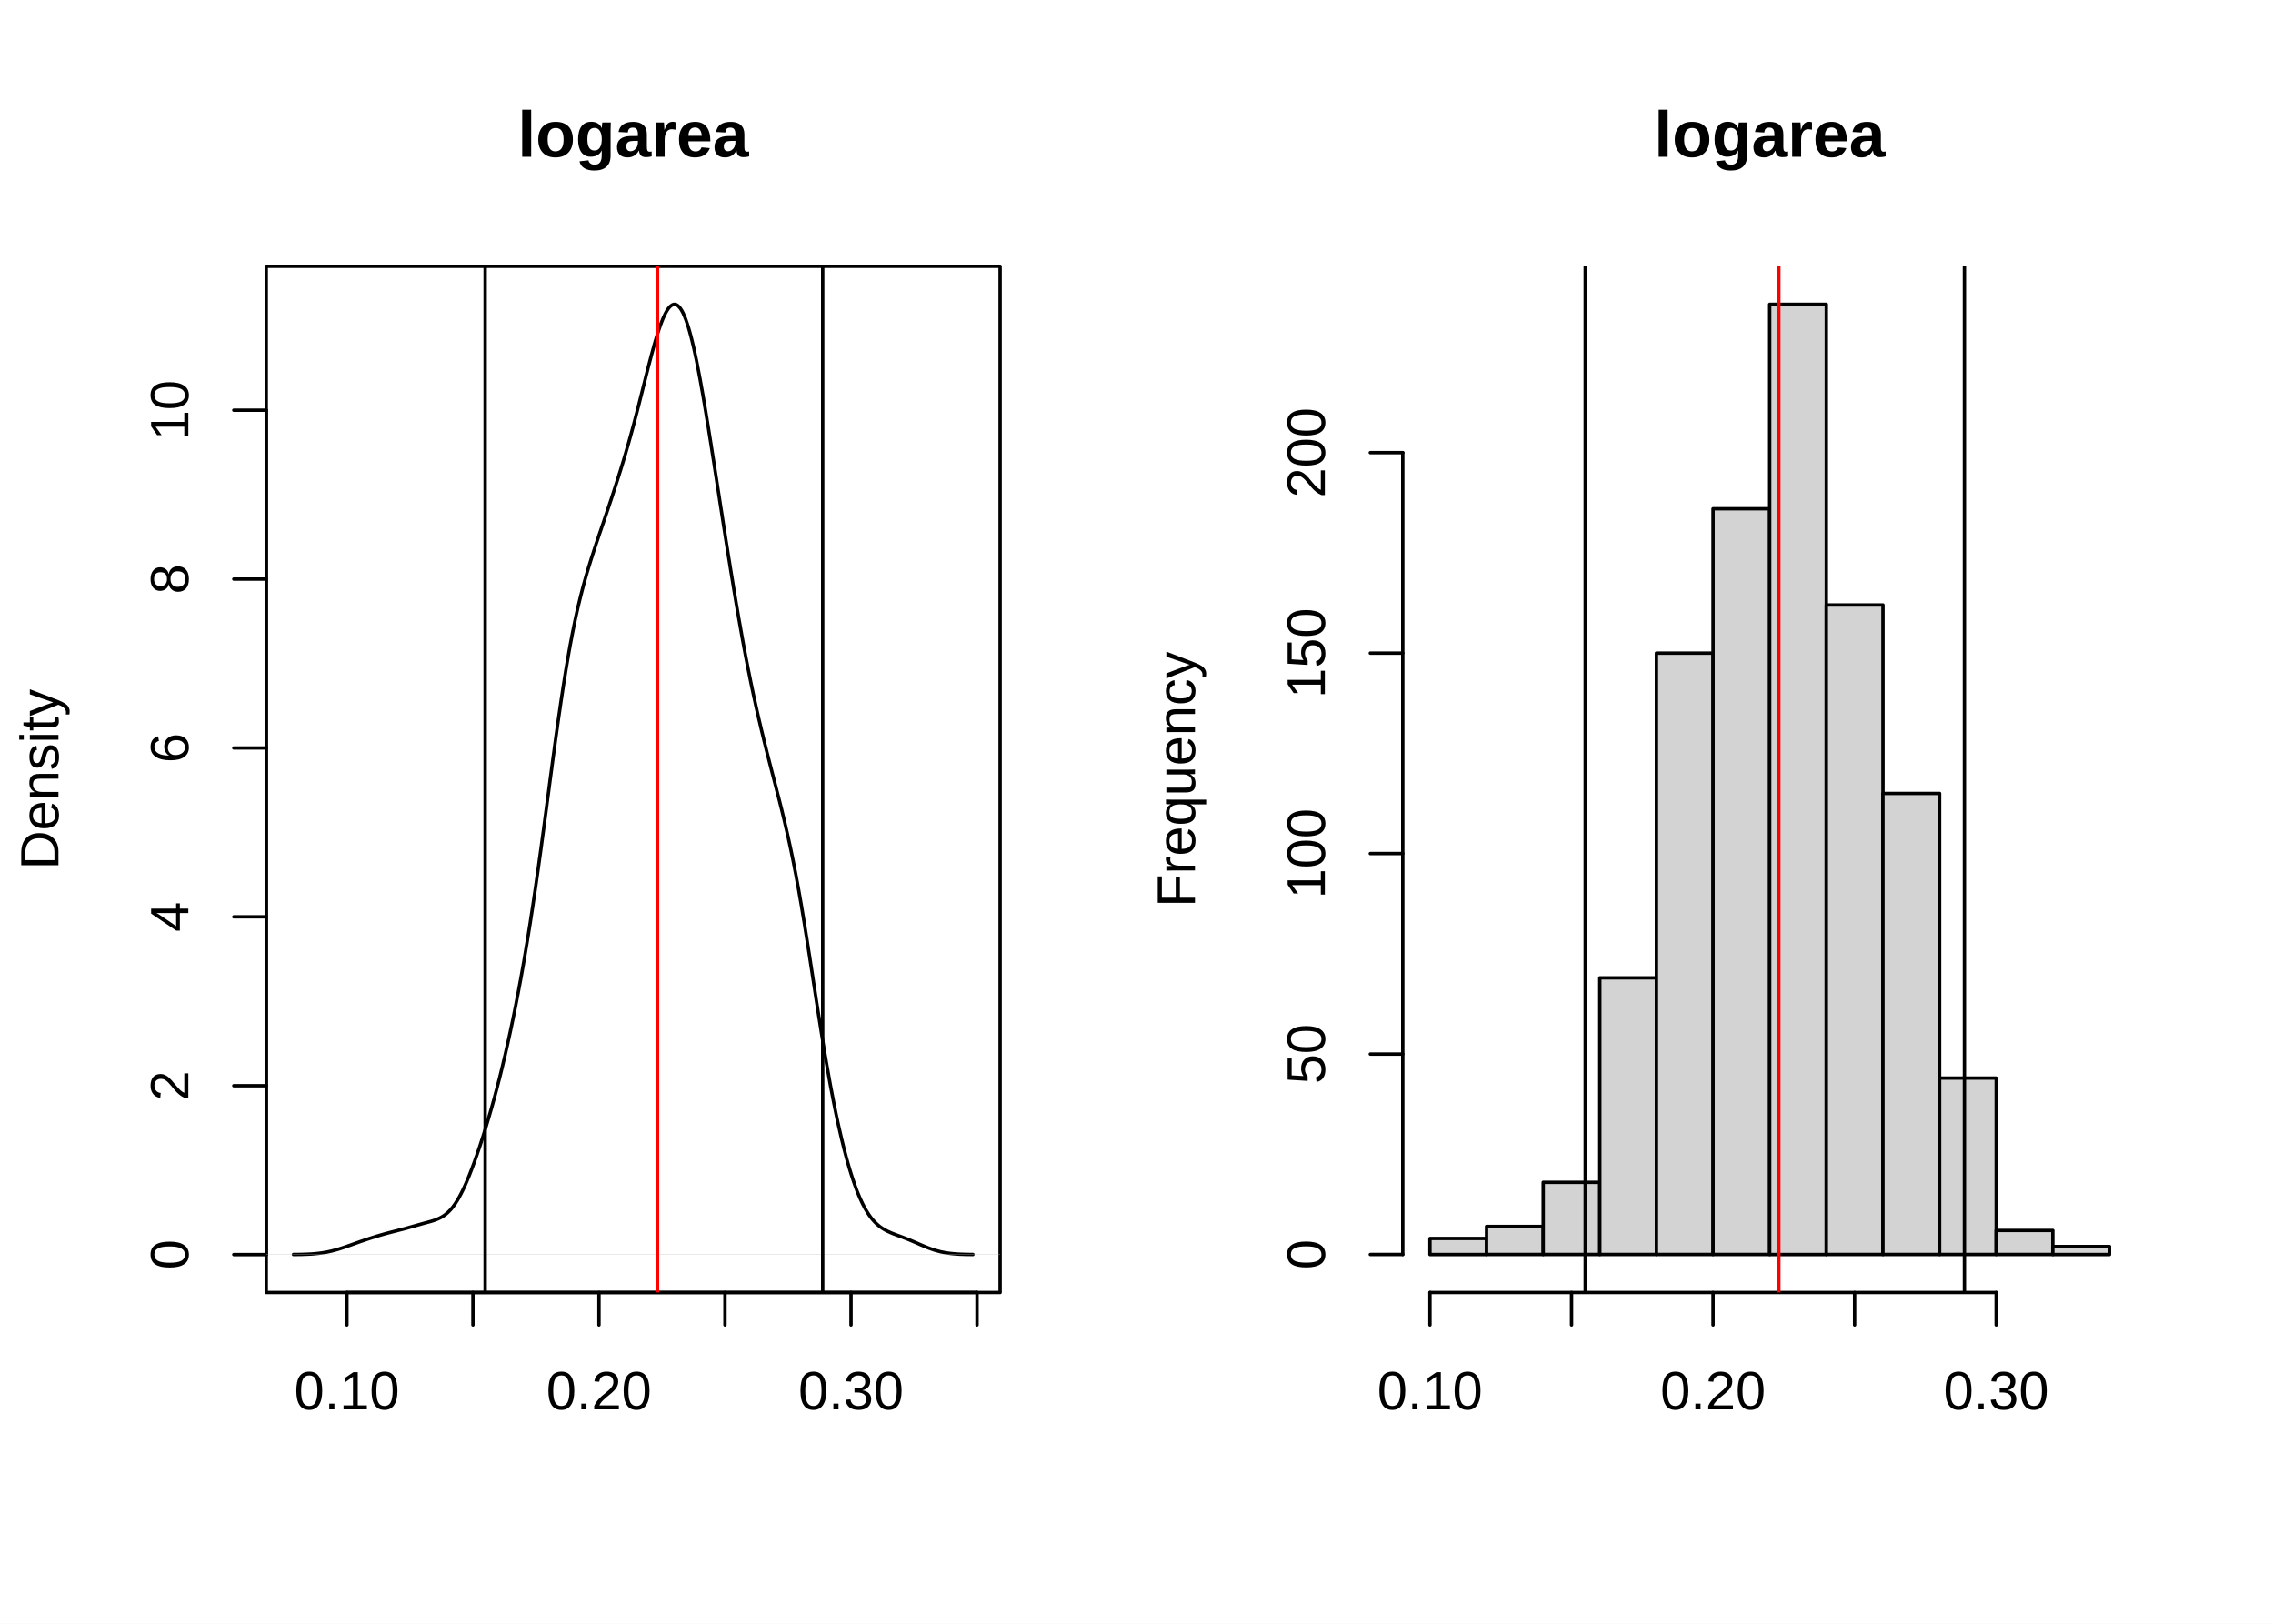
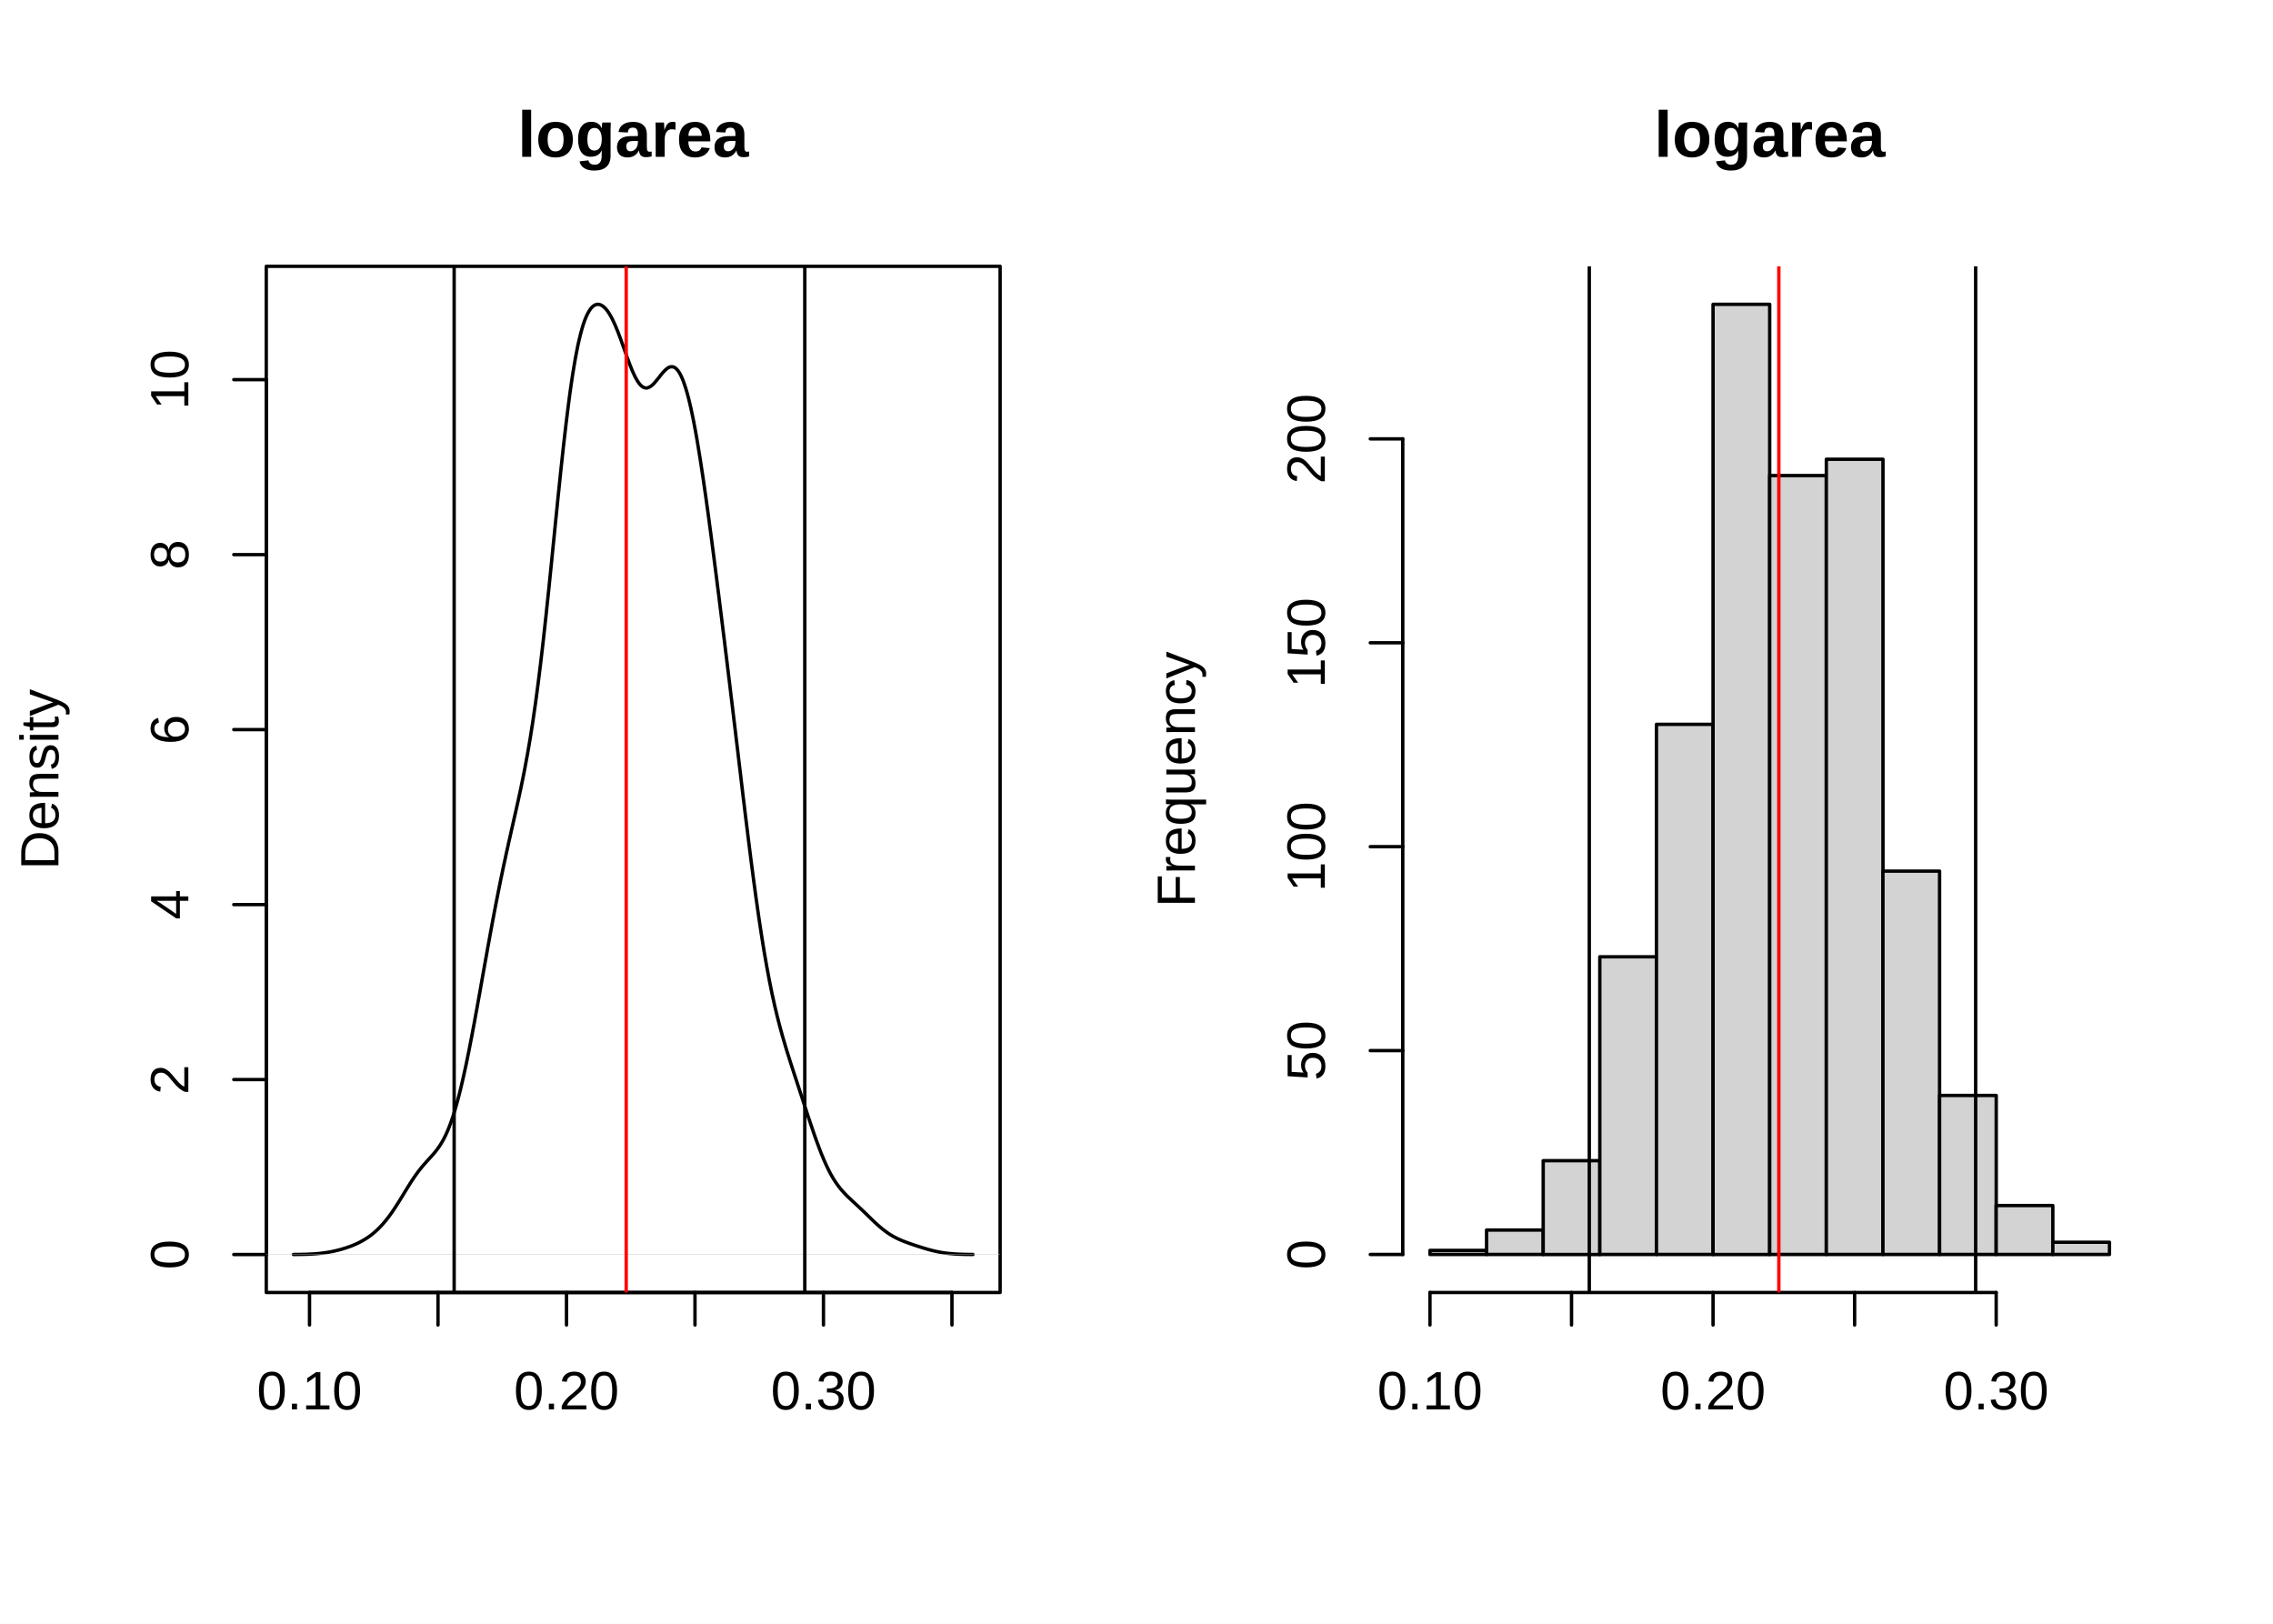
<svg xmlns="http://www.w3.org/2000/svg" class="svglite" width="504.00pt" height="360.00pt" viewBox="0 0 504.00 360.00">
  <defs>
    <style type="text/css">
    .svglite line, .svglite polyline, .svglite polygon, .svglite path, .svglite rect, .svglite circle {
      fill: none;
      stroke: #000000;
      stroke-linecap: round;
      stroke-linejoin: round;
      stroke-miterlimit: 10.00;
    }
  </style>
  </defs>
  <rect width="100%" height="100%" style="stroke: none; fill: #FFFFFF;" />
  <defs>
    <clipPath id="cpMC4wMHw1MDQuMDB8MC4wMHwzNjAuMDA=">
      <rect x="0.00" y="0.00" width="504.00" height="360.00" />
    </clipPath>
  </defs>
  <g clip-path="url(#cpMC4wMHw1MDQuMDB8MC4wMHwzNjAuMDA=)">
</g>
  <defs>
    <clipPath id="cpNTkuMDR8MjIxLjc2fDU5LjA0fDI4Ni41Ng==">
      <rect x="59.04" y="59.04" width="162.72" height="227.52" />
    </clipPath>
  </defs>
  <g clip-path="url(#cpNTkuMDR8MjIxLjc2fDU5LjA0fDI4Ni41Ng==)">
-     <polyline points="65.07,278.13 65.36,278.13 65.66,278.13 65.95,278.12 66.25,278.12 66.54,278.11 66.84,278.11 67.13,278.10 67.43,278.09 67.72,278.08 68.02,278.07 68.31,278.06 68.60,278.04 68.90,278.03 69.19,278.01 69.49,277.99 69.78,277.96 70.08,277.93 70.37,277.90 70.67,277.87 70.96,277.83 71.26,277.79 71.55,277.75 71.85,277.70 72.14,277.65 72.44,277.60 72.73,277.54 73.03,277.47 73.32,277.41 73.62,277.34 73.91,277.26 74.21,277.18 74.50,277.10 74.80,277.02 75.09,276.93 75.39,276.84 75.68,276.74 75.98,276.65 76.27,276.55 76.57,276.45 76.86,276.35 77.16,276.24 77.45,276.14 77.75,276.04 78.04,275.93 78.33,275.83 78.63,275.72 78.92,275.62 79.22,275.51 79.51,275.41 79.81,275.30 80.10,275.20 80.40,275.10 80.69,275.00 80.99,274.90 81.28,274.80 81.58,274.70 81.87,274.60 82.17,274.51 82.46,274.41 82.76,274.32 83.05,274.23 83.35,274.13 83.64,274.04 83.94,273.96 84.23,273.87 84.53,273.78 84.82,273.70 85.12,273.61 85.41,273.53 85.71,273.45 86.00,273.37 86.30,273.29 86.59,273.22 86.89,273.14 87.18,273.07 87.48,272.99 87.77,272.92 88.06,272.84 88.36,272.76 88.65,272.69 88.95,272.61 89.24,272.54 89.54,272.46 89.83,272.38 90.13,272.30 90.42,272.22 90.72,272.13 91.01,272.05 91.31,271.97 91.60,271.88 91.90,271.80 92.19,271.72 92.49,271.63 92.78,271.55 93.08,271.47 93.37,271.38 93.67,271.30 93.96,271.22 94.26,271.14 94.55,271.06 94.85,270.98 95.14,270.90 95.44,270.82 95.73,270.73 96.03,270.64 96.32,270.54 96.62,270.43 96.91,270.32 97.20,270.19 97.50,270.05 97.79,269.90 98.09,269.73 98.38,269.54 98.68,269.33 98.97,269.10 99.27,268.84 99.56,268.56 99.86,268.25 100.15,267.91 100.45,267.54 100.74,267.13 101.04,266.70 101.33,266.24 101.63,265.75 101.92,265.22 102.22,264.66 102.51,264.08 102.81,263.47 103.10,262.83 103.40,262.15 103.69,261.46 103.99,260.74 104.28,260.00 104.58,259.23 104.87,258.45 105.17,257.64 105.46,256.82 105.76,255.97 106.05,255.12 106.35,254.24 106.64,253.35 106.93,252.44 107.23,251.51 107.52,250.57 107.82,249.62 108.11,248.64 108.41,247.64 108.70,246.63 109.00,245.60 109.29,244.55 109.59,243.48 109.88,242.38 110.18,241.27 110.47,240.13 110.77,238.97 111.06,237.79 111.36,236.58 111.65,235.34 111.95,234.09 112.24,232.81 112.54,231.50 112.83,230.17 113.13,228.80 113.42,227.42 113.72,226.00 114.01,224.56 114.31,223.09 114.60,221.58 114.90,220.05 115.19,218.48 115.49,216.88 115.78,215.25 116.08,213.57 116.37,211.86 116.66,210.12 116.96,208.34 117.25,206.52 117.55,204.66 117.84,202.75 118.14,200.82 118.43,198.84 118.73,196.83 119.02,194.78 119.32,192.69 119.61,190.58 119.91,188.44 120.20,186.27 120.50,184.08 120.79,181.88 121.09,179.66 121.38,177.43 121.68,175.20 121.97,172.97 122.27,170.75 122.56,168.55 122.86,166.36 123.15,164.19 123.45,162.06 123.74,159.96 124.04,157.90 124.33,155.88 124.63,153.90 124.92,151.98 125.22,150.11 125.51,148.30 125.81,146.54 126.10,144.84 126.39,143.20 126.69,141.62 126.98,140.11 127.28,138.65 127.57,137.24 127.87,135.88 128.16,134.59 128.46,133.34 128.75,132.15 129.05,130.99 129.34,129.87 129.64,128.79 129.93,127.76 130.23,126.74 130.52,125.76 130.82,124.80 131.11,123.86 131.41,122.94 131.70,122.03 132.00,121.13 132.29,120.25 132.59,119.37 132.88,118.49 133.18,117.62 133.47,116.76 133.77,115.89 134.06,115.02 134.36,114.15 134.65,113.28 134.95,112.40 135.24,111.52 135.54,110.63 135.83,109.74 136.12,108.84 136.42,107.93 136.71,107.02 137.01,106.09 137.30,105.16 137.60,104.21 137.89,103.25 138.19,102.28 138.48,101.29 138.78,100.29 139.07,99.28 139.37,98.24 139.66,97.19 139.96,96.12 140.25,95.04 140.55,93.94 140.84,92.82 141.14,91.69 141.43,90.54 141.73,89.39 142.02,88.22 142.32,87.05 142.61,85.87 142.91,84.70 143.20,83.53 143.50,82.36 143.79,81.20 144.09,80.07 144.38,78.95 144.68,77.85 144.97,76.79 145.26,75.76 145.56,74.77 145.85,73.82 146.15,72.93 146.44,72.08 146.74,71.29 147.03,70.57 147.33,69.92 147.62,69.33 147.92,68.82 148.21,68.38 148.51,68.03 148.80,67.77 149.10,67.58 149.39,67.48 149.69,67.47 149.98,67.56 150.28,67.75 150.57,68.02 150.87,68.39 151.16,68.84 151.46,69.40 151.75,70.06 152.05,70.81 152.34,71.64 152.64,72.56 152.93,73.57 153.23,74.67 153.52,75.85 153.82,77.10 154.11,78.43 154.41,79.82 154.70,81.30 154.99,82.82 155.29,84.41 155.58,86.04 155.88,87.71 156.17,89.44 156.47,91.20 156.76,92.99 157.06,94.80 157.35,96.64 157.65,98.50 157.94,100.37 158.24,102.26 158.53,104.15 158.83,106.05 159.12,107.95 159.42,109.86 159.71,111.76 160.01,113.66 160.30,115.55 160.60,117.44 160.89,119.31 161.19,121.18 161.48,123.03 161.78,124.87 162.07,126.70 162.37,128.51 162.66,130.30 162.96,132.07 163.25,133.82 163.55,135.55 163.84,137.25 164.14,138.92 164.43,140.57 164.72,142.19 165.02,143.79 165.31,145.35 165.61,146.88 165.90,148.38 166.20,149.85 166.49,151.30 166.79,152.72 167.08,154.10 167.38,155.46 167.67,156.79 167.97,158.10 168.26,159.38 168.56,160.64 168.85,161.88 169.15,163.10 169.44,164.31 169.74,165.50 170.03,166.67 170.33,167.84 170.62,168.99 170.92,170.14 171.21,171.28 171.51,172.41 171.80,173.55 172.10,174.69 172.39,175.84 172.69,176.99 172.98,178.15 173.28,179.33 173.57,180.53 173.87,181.75 174.16,183.00 174.45,184.26 174.75,185.57 175.04,186.91 175.34,188.29 175.63,189.70 175.93,191.15 176.22,192.65 176.52,194.19 176.81,195.78 177.11,197.41 177.40,199.08 177.70,200.79 177.99,202.55 178.29,204.33 178.58,206.15 178.88,208.00 179.17,209.87 179.47,211.77 179.76,213.67 180.06,215.59 180.35,217.51 180.65,219.43 180.94,221.35 181.24,223.25 181.53,225.14 181.83,227.01 182.12,228.86 182.42,230.68 182.71,232.46 183.01,234.22 183.30,235.94 183.60,237.62 183.89,239.27 184.18,240.87 184.48,242.43 184.77,243.95 185.07,245.43 185.36,246.87 185.66,248.26 185.95,249.61 186.25,250.92 186.54,252.19 186.84,253.42 187.13,254.60 187.43,255.74 187.72,256.84 188.02,257.90 188.31,258.92 188.61,259.90 188.90,260.83 189.20,261.72 189.49,262.57 189.79,263.39 190.08,264.17 190.38,264.90 190.67,265.59 190.97,266.24 191.26,266.86 191.56,267.44 191.85,267.99 192.15,268.49 192.44,268.96 192.74,269.41 193.03,269.82 193.32,270.20 193.62,270.55 193.91,270.87 194.21,271.17 194.50,271.45 194.80,271.70 195.09,271.94 195.39,272.15 195.68,272.35 195.98,272.53 196.27,272.70 196.57,272.86 196.86,273.01 197.16,273.14 197.45,273.27 197.75,273.40 198.04,273.52 198.34,273.63 198.63,273.74 198.93,273.86 199.22,273.96 199.52,274.07 199.81,274.18 200.11,274.29 200.40,274.41 200.70,274.52 200.99,274.63 201.29,274.75 201.58,274.87 201.88,274.99 202.17,275.12 202.47,275.24 202.76,275.37 203.05,275.49 203.35,275.62 203.64,275.75 203.94,275.88 204.23,276.01 204.53,276.13 204.82,276.26 205.12,276.38 205.41,276.50 205.71,276.62 206.00,276.73 206.30,276.84 206.59,276.94 206.89,277.04 207.18,277.14 207.48,277.23 207.77,277.31 208.07,277.39 208.36,277.47 208.66,277.54 208.95,277.60 209.25,277.66 209.54,277.72 209.84,277.77 210.13,277.81 210.43,277.85 210.72,277.89 211.02,277.92 211.31,277.95 211.61,277.98 211.90,278.00 212.20,278.02 212.49,278.04 212.78,278.06 213.08,278.07 213.37,278.08 213.67,278.09 213.96,278.10 214.26,278.11 214.55,278.11 214.85,278.12 215.14,278.12 215.44,278.13 215.73,278.13 " style="stroke-width: 0.75;" />
+     <polyline points="65.07,278.13 65.36,278.13 65.66,278.13 65.95,278.12 66.25,278.12 66.54,278.12 66.84,278.11 67.13,278.10 67.43,278.10 67.72,278.09 68.02,278.08 68.31,278.07 68.60,278.05 68.90,278.04 69.19,278.02 69.49,278.01 69.78,277.99 70.08,277.96 70.37,277.94 70.67,277.91 70.96,277.88 71.26,277.85 71.55,277.81 71.85,277.77 72.14,277.73 72.44,277.69 72.73,277.64 73.03,277.59 73.32,277.53 73.62,277.48 73.91,277.42 74.21,277.35 74.50,277.28 74.80,277.21 75.09,277.14 75.39,277.06 75.68,276.98 75.98,276.89 76.27,276.80 76.57,276.71 76.86,276.61 77.16,276.51 77.45,276.41 77.75,276.30 78.04,276.19 78.33,276.07 78.63,275.94 78.92,275.82 79.22,275.68 79.51,275.54 79.81,275.39 80.10,275.23 80.40,275.07 80.69,274.90 80.99,274.72 81.28,274.53 81.58,274.34 81.87,274.13 82.17,273.92 82.46,273.69 82.76,273.45 83.05,273.20 83.35,272.94 83.64,272.67 83.94,272.38 84.23,272.08 84.53,271.77 84.82,271.45 85.12,271.11 85.41,270.76 85.71,270.40 86.00,270.02 86.30,269.63 86.59,269.23 86.89,268.81 87.18,268.38 87.48,267.94 87.77,267.49 88.06,267.03 88.36,266.57 88.65,266.10 88.95,265.62 89.24,265.14 89.54,264.65 89.83,264.17 90.13,263.69 90.42,263.21 90.72,262.74 91.01,262.27 91.31,261.81 91.60,261.37 91.90,260.93 92.19,260.51 92.49,260.10 92.78,259.70 93.08,259.32 93.37,258.95 93.67,258.59 93.96,258.25 94.26,257.91 94.55,257.58 94.85,257.25 95.14,256.93 95.44,256.61 95.73,256.28 96.03,255.95 96.32,255.60 96.62,255.24 96.91,254.86 97.20,254.46 97.50,254.03 97.79,253.57 98.09,253.07 98.38,252.54 98.68,251.96 98.97,251.34 99.27,250.67 99.56,249.95 99.86,249.17 100.15,248.35 100.45,247.48 100.74,246.54 101.04,245.55 101.33,244.51 101.63,243.41 101.92,242.27 102.22,241.07 102.51,239.81 102.81,238.51 103.10,237.17 103.40,235.79 103.69,234.36 103.99,232.90 104.28,231.40 104.58,229.87 104.87,228.32 105.17,226.74 105.46,225.13 105.76,223.52 106.05,221.88 106.35,220.24 106.64,218.59 106.93,216.94 107.23,215.28 107.52,213.63 107.82,211.98 108.11,210.34 108.41,208.71 108.70,207.10 109.00,205.50 109.29,203.92 109.59,202.36 109.88,200.82 110.18,199.30 110.47,197.81 110.77,196.34 111.06,194.89 111.36,193.46 111.65,192.06 111.95,190.69 112.24,189.33 112.54,187.99 112.83,186.66 113.13,185.35 113.42,184.04 113.72,182.74 114.01,181.44 114.31,180.14 114.60,178.82 114.90,177.49 115.19,176.14 115.49,174.76 115.78,173.34 116.08,171.88 116.37,170.38 116.66,168.81 116.96,167.20 117.25,165.52 117.55,163.77 117.84,161.93 118.14,160.02 118.43,158.02 118.73,155.95 119.02,153.79 119.32,151.53 119.61,149.19 119.91,146.77 120.20,144.27 120.50,141.69 120.79,139.03 121.09,136.30 121.38,133.51 121.68,130.68 121.97,127.80 122.27,124.89 122.56,121.95 122.86,119.01 123.15,116.06 123.45,113.13 123.74,110.22 124.04,107.36 124.33,104.54 124.63,101.78 124.92,99.08 125.22,96.47 125.51,93.97 125.81,91.55 126.10,89.24 126.39,87.04 126.69,84.96 126.98,83.02 127.28,81.20 127.57,79.50 127.87,77.92 128.16,76.46 128.46,75.16 128.75,73.97 129.05,72.89 129.34,71.92 129.64,71.06 129.93,70.32 130.23,69.68 130.52,69.13 130.82,68.66 131.11,68.27 131.41,67.97 131.70,67.75 132.00,67.59 132.29,67.50 132.59,67.47 132.88,67.50 133.18,67.60 133.47,67.75 133.77,67.95 134.06,68.21 134.36,68.52 134.65,68.89 134.95,69.31 135.24,69.78 135.54,70.30 135.83,70.86 136.12,71.48 136.42,72.14 136.71,72.84 137.01,73.57 137.30,74.34 137.60,75.13 137.89,75.95 138.19,76.77 138.48,77.60 138.78,78.43 139.07,79.26 139.37,80.06 139.66,80.84 139.96,81.59 140.25,82.30 140.55,82.96 140.84,83.57 141.14,84.11 141.43,84.60 141.73,85.02 142.02,85.37 142.32,85.64 142.61,85.83 142.91,85.96 143.20,86.02 143.50,86.01 143.79,85.92 144.09,85.77 144.38,85.58 144.68,85.33 144.97,85.05 145.26,84.72 145.56,84.37 145.85,84.01 146.15,83.64 146.44,83.26 146.74,82.90 147.03,82.55 147.33,82.23 147.62,81.95 147.92,81.70 148.21,81.51 148.51,81.38 148.80,81.31 149.10,81.31 149.39,81.38 149.69,81.53 149.98,81.78 150.28,82.11 150.57,82.53 150.87,83.04 151.16,83.64 151.46,84.36 151.75,85.17 152.05,86.08 152.34,87.07 152.64,88.16 152.93,89.36 153.23,90.66 153.52,92.03 153.82,93.49 154.11,95.04 154.41,96.67 154.70,98.38 154.99,100.16 155.29,102.00 155.58,103.90 155.88,105.87 156.17,107.89 156.47,109.96 156.76,112.07 157.06,114.22 157.35,116.40 157.65,118.63 157.94,120.87 158.24,123.14 158.53,125.43 158.83,127.74 159.12,130.07 159.42,132.41 159.71,134.76 160.01,137.13 160.30,139.51 160.60,141.90 160.89,144.30 161.19,146.71 161.48,149.13 161.78,151.55 162.07,153.99 162.37,156.44 162.66,158.89 162.96,161.34 163.25,163.81 163.55,166.27 163.84,168.74 164.14,171.20 164.43,173.66 164.72,176.11 165.02,178.55 165.31,180.97 165.61,183.37 165.90,185.75 166.20,188.11 166.49,190.43 166.79,192.71 167.08,194.95 167.38,197.15 167.67,199.30 167.97,201.40 168.26,203.43 168.56,205.41 168.85,207.33 169.15,209.19 169.44,210.99 169.74,212.72 170.03,214.38 170.33,215.98 170.62,217.52 170.92,219.00 171.21,220.42 171.51,221.77 171.80,223.08 172.10,224.33 172.39,225.54 172.69,226.70 172.98,227.81 173.28,228.89 173.57,229.94 173.87,230.96 174.16,231.95 174.45,232.92 174.75,233.87 175.04,234.80 175.34,235.73 175.63,236.64 175.93,237.55 176.22,238.45 176.52,239.35 176.81,240.25 177.11,241.15 177.40,242.05 177.70,242.95 177.99,243.85 178.29,244.75 178.58,245.65 178.88,246.55 179.17,247.45 179.47,248.34 179.76,249.22 180.06,250.09 180.35,250.96 180.65,251.81 180.94,252.64 181.24,253.45 181.53,254.25 181.83,255.03 182.12,255.78 182.42,256.50 182.71,257.20 183.01,257.88 183.30,258.52 183.60,259.13 183.89,259.72 184.18,260.27 184.48,260.80 184.77,261.30 185.07,261.77 185.36,262.21 185.66,262.63 185.95,263.03 186.25,263.41 186.54,263.77 186.84,264.10 187.13,264.43 187.43,264.74 187.72,265.04 188.02,265.34 188.31,265.62 188.61,265.90 188.90,266.18 189.20,266.45 189.49,266.72 189.79,266.99 190.08,267.27 190.38,267.54 190.67,267.82 190.97,268.10 191.26,268.38 191.56,268.66 191.85,268.95 192.15,269.23 192.44,269.52 192.74,269.81 193.03,270.09 193.32,270.38 193.62,270.66 193.91,270.94 194.21,271.21 194.50,271.48 194.80,271.74 195.09,272.00 195.39,272.25 195.68,272.49 195.98,272.72 196.27,272.95 196.57,273.16 196.86,273.37 197.16,273.57 197.45,273.76 197.75,273.94 198.04,274.11 198.34,274.27 198.63,274.42 198.93,274.57 199.22,274.71 199.52,274.84 199.81,274.97 200.11,275.10 200.40,275.21 200.70,275.33 200.99,275.44 201.29,275.55 201.58,275.65 201.88,275.76 202.17,275.86 202.47,275.96 202.76,276.06 203.05,276.15 203.35,276.25 203.64,276.35 203.94,276.44 204.23,276.53 204.53,276.63 204.82,276.72 205.12,276.81 205.41,276.89 205.71,276.98 206.00,277.06 206.30,277.14 206.59,277.22 206.89,277.29 207.18,277.36 207.48,277.43 207.77,277.49 208.07,277.55 208.36,277.61 208.66,277.66 208.95,277.71 209.25,277.76 209.54,277.80 209.84,277.84 210.13,277.87 210.43,277.91 210.72,277.93 211.02,277.96 211.31,277.98 211.61,278.01 211.90,278.02 212.20,278.04 212.49,278.06 212.78,278.07 213.08,278.08 213.37,278.09 213.67,278.10 213.96,278.11 214.26,278.11 214.55,278.12 214.85,278.12 215.14,278.13 215.44,278.13 215.73,278.13 " style="stroke-width: 0.75;" />
  </g>
  <g clip-path="url(#cpMC4wMHw1MDQuMDB8MC4wMHwzNjAuMDA=)">
-     <line x1="76.92" y1="286.56" x2="216.64" y2="286.56" style="stroke-width: 0.75;" />
-     <line x1="76.92" y1="286.56" x2="76.92" y2="293.76" style="stroke-width: 0.75;" />
-     <line x1="104.86" y1="286.56" x2="104.86" y2="293.76" style="stroke-width: 0.75;" />
-     <line x1="132.81" y1="286.56" x2="132.81" y2="293.76" style="stroke-width: 0.75;" />
-     <line x1="160.75" y1="286.56" x2="160.75" y2="293.76" style="stroke-width: 0.75;" />
-     <line x1="188.70" y1="286.56" x2="188.70" y2="293.76" style="stroke-width: 0.75;" />
-     <line x1="216.64" y1="286.56" x2="216.64" y2="293.76" style="stroke-width: 0.75;" />
-     <text x="76.92" y="312.48" text-anchor="middle" style="font-size: 12.00px; font-family: Liberation Sans;" textLength="26.73px" lengthAdjust="spacingAndGlyphs">0.10</text>
-     <text x="132.81" y="312.48" text-anchor="middle" style="font-size: 12.00px; font-family: Liberation Sans;" textLength="26.73px" lengthAdjust="spacingAndGlyphs">0.20</text>
-     <text x="188.70" y="312.48" text-anchor="middle" style="font-size: 12.00px; font-family: Liberation Sans;" textLength="26.73px" lengthAdjust="spacingAndGlyphs">0.30</text>
-     <line x1="59.04" y1="278.15" x2="59.04" y2="90.95" style="stroke-width: 0.75;" />
-     <line x1="59.04" y1="278.15" x2="51.84" y2="278.15" style="stroke-width: 0.75;" />
-     <line x1="59.04" y1="240.71" x2="51.84" y2="240.71" style="stroke-width: 0.75;" />
-     <line x1="59.04" y1="203.27" x2="51.84" y2="203.27" style="stroke-width: 0.75;" />
-     <line x1="59.04" y1="165.83" x2="51.84" y2="165.83" style="stroke-width: 0.75;" />
-     <line x1="59.04" y1="128.39" x2="51.84" y2="128.39" style="stroke-width: 0.75;" />
-     <line x1="59.04" y1="90.95" x2="51.84" y2="90.95" style="stroke-width: 0.75;" />
-     <text transform="translate(41.76,278.15) rotate(-90)" text-anchor="middle" style="font-size: 12.00px; font-family: Liberation Sans;" textLength="7.64px" lengthAdjust="spacingAndGlyphs">0</text>
-     <text transform="translate(41.76,240.71) rotate(-90)" text-anchor="middle" style="font-size: 12.00px; font-family: Liberation Sans;" textLength="7.64px" lengthAdjust="spacingAndGlyphs">2</text>
-     <text transform="translate(41.76,203.27) rotate(-90)" text-anchor="middle" style="font-size: 12.00px; font-family: Liberation Sans;" textLength="7.64px" lengthAdjust="spacingAndGlyphs">4</text>
-     <text transform="translate(41.76,165.83) rotate(-90)" text-anchor="middle" style="font-size: 12.00px; font-family: Liberation Sans;" textLength="7.64px" lengthAdjust="spacingAndGlyphs">6</text>
-     <text transform="translate(41.76,128.39) rotate(-90)" text-anchor="middle" style="font-size: 12.00px; font-family: Liberation Sans;" textLength="7.64px" lengthAdjust="spacingAndGlyphs">8</text>
-     <text transform="translate(41.76,90.95) rotate(-90)" text-anchor="middle" style="font-size: 12.00px; font-family: Liberation Sans;" textLength="15.28px" lengthAdjust="spacingAndGlyphs">10</text>
+     <line x1="68.63" y1="286.56" x2="211.08" y2="286.56" style="stroke-width: 0.75;" />
+     <line x1="68.63" y1="286.56" x2="68.63" y2="293.76" style="stroke-width: 0.75;" />
+     <line x1="97.12" y1="286.56" x2="97.12" y2="293.76" style="stroke-width: 0.75;" />
+     <line x1="125.61" y1="286.56" x2="125.61" y2="293.76" style="stroke-width: 0.75;" />
+     <line x1="154.10" y1="286.56" x2="154.10" y2="293.76" style="stroke-width: 0.75;" />
+     <line x1="182.59" y1="286.56" x2="182.59" y2="293.76" style="stroke-width: 0.75;" />
+     <line x1="211.08" y1="286.56" x2="211.08" y2="293.76" style="stroke-width: 0.75;" />
+     <text x="68.63" y="312.48" text-anchor="middle" style="font-size: 12.00px; font-family: Liberation Sans;" textLength="26.73px" lengthAdjust="spacingAndGlyphs">0.10</text>
+     <text x="125.61" y="312.48" text-anchor="middle" style="font-size: 12.00px; font-family: Liberation Sans;" textLength="26.73px" lengthAdjust="spacingAndGlyphs">0.20</text>
+     <text x="182.59" y="312.48" text-anchor="middle" style="font-size: 12.00px; font-family: Liberation Sans;" textLength="26.73px" lengthAdjust="spacingAndGlyphs">0.30</text>
+     <line x1="59.04" y1="278.14" x2="59.04" y2="84.17" style="stroke-width: 0.75;" />
+     <line x1="59.04" y1="278.14" x2="51.84" y2="278.14" style="stroke-width: 0.75;" />
+     <line x1="59.04" y1="239.35" x2="51.84" y2="239.35" style="stroke-width: 0.75;" />
+     <line x1="59.04" y1="200.56" x2="51.84" y2="200.56" style="stroke-width: 0.75;" />
+     <line x1="59.04" y1="161.76" x2="51.84" y2="161.76" style="stroke-width: 0.75;" />
+     <line x1="59.04" y1="122.97" x2="51.84" y2="122.97" style="stroke-width: 0.75;" />
+     <line x1="59.04" y1="84.17" x2="51.84" y2="84.17" style="stroke-width: 0.75;" />
+     <text transform="translate(41.76,278.14) rotate(-90)" text-anchor="middle" style="font-size: 12.00px; font-family: Liberation Sans;" textLength="7.64px" lengthAdjust="spacingAndGlyphs">0</text>
+     <text transform="translate(41.76,239.35) rotate(-90)" text-anchor="middle" style="font-size: 12.00px; font-family: Liberation Sans;" textLength="7.64px" lengthAdjust="spacingAndGlyphs">2</text>
+     <text transform="translate(41.76,200.56) rotate(-90)" text-anchor="middle" style="font-size: 12.00px; font-family: Liberation Sans;" textLength="7.64px" lengthAdjust="spacingAndGlyphs">4</text>
+     <text transform="translate(41.76,161.76) rotate(-90)" text-anchor="middle" style="font-size: 12.00px; font-family: Liberation Sans;" textLength="7.64px" lengthAdjust="spacingAndGlyphs">6</text>
+     <text transform="translate(41.76,122.97) rotate(-90)" text-anchor="middle" style="font-size: 12.00px; font-family: Liberation Sans;" textLength="7.64px" lengthAdjust="spacingAndGlyphs">8</text>
+     <text transform="translate(41.76,84.17) rotate(-90)" text-anchor="middle" style="font-size: 12.00px; font-family: Liberation Sans;" textLength="15.28px" lengthAdjust="spacingAndGlyphs">10</text>
    <polygon points="59.04,286.56 221.76,286.56 221.76,59.04 59.04,59.04 " style="stroke-width: 0.75; fill: none;" />
  </g>
  <defs>
    <clipPath id="cpMC4wMHwyNTIuMDB8MC4wMHwzNjAuMDA=">
      <rect x="0.00" y="0.00" width="252.00" height="360.00" />
    </clipPath>
  </defs>
  <g clip-path="url(#cpMC4wMHwyNTIuMDB8MC4wMHwzNjAuMDA=)">
    <text x="140.40" y="34.77" text-anchor="middle" style="font-size: 14.40px; font-weight: bold; font-family: Liberation Sans;" textLength="61.41px" lengthAdjust="spacingAndGlyphs">logarea</text>
    <text transform="translate(12.96,172.80) rotate(-90)" text-anchor="middle" style="font-size: 12.00px; font-family: Liberation Sans;" textLength="45.65px" lengthAdjust="spacingAndGlyphs">Density</text>
  </g>
  <g clip-path="url(#cpNTkuMDR8MjIxLjc2fDU5LjA0fDI4Ni41Ng==)">
-     <line x1="59.04" y1="278.15" x2="221.76" y2="278.15" style="stroke-width: 0.075; stroke: #BEBEBE;" />
-     <line x1="145.79" y1="286.56" x2="145.79" y2="59.04" style="stroke-width: 0.75; stroke: #FF0000;" />
-     <line x1="107.57" y1="286.56" x2="107.57" y2="59.04" style="stroke-width: 0.75;" />
-     <line x1="182.42" y1="286.56" x2="182.42" y2="59.04" style="stroke-width: 0.75;" />
+     <line x1="59.04" y1="278.14" x2="221.76" y2="278.14" style="stroke-width: 0.075; stroke: #BEBEBE;" />
+     <line x1="138.85" y1="286.56" x2="138.85" y2="59.04" style="stroke-width: 0.75; stroke: #FF0000;" />
+     <line x1="100.70" y1="286.56" x2="100.70" y2="59.04" style="stroke-width: 0.75;" />
+     <line x1="178.45" y1="286.56" x2="178.45" y2="59.04" style="stroke-width: 0.75;" />
  </g>
  <defs>
    <clipPath id="cpMzExLjA0fDQ3My43Nnw1OS4wNHwyODYuNTY=">
      <rect x="311.04" y="59.04" width="162.72" height="227.52" />
    </clipPath>
  </defs>
  <g clip-path="url(#cpMzExLjA0fDQ3My43Nnw1OS4wNHwyODYuNTY=)">
</g>
  <defs>
    <clipPath id="cpMjUyLjAwfDUwNC4wMHwwLjAwfDM2MC4wMA==">
      <rect x="252.00" y="0.00" width="252.00" height="360.00" />
    </clipPath>
  </defs>
  <g clip-path="url(#cpMjUyLjAwfDUwNC4wMHwwLjAwfDM2MC4wMA==)">
    <text x="392.40" y="34.77" text-anchor="middle" style="font-size: 14.40px; font-weight: bold; font-family: Liberation Sans;" textLength="61.41px" lengthAdjust="spacingAndGlyphs">logarea</text>
    <text transform="translate(264.96,172.80) rotate(-90)" text-anchor="middle" style="font-size: 12.00px; font-family: Liberation Sans;" textLength="62.02px" lengthAdjust="spacingAndGlyphs">Frequency</text>
  </g>
  <g clip-path="url(#cpMC4wMHw1MDQuMDB8MC4wMHwzNjAuMDA=)">
    <line x1="317.07" y1="286.56" x2="442.62" y2="286.56" style="stroke-width: 0.75;" />
    <line x1="317.07" y1="286.56" x2="317.07" y2="293.76" style="stroke-width: 0.75;" />
    <line x1="348.46" y1="286.56" x2="348.46" y2="293.76" style="stroke-width: 0.75;" />
    <line x1="379.84" y1="286.56" x2="379.84" y2="293.76" style="stroke-width: 0.75;" />
    <line x1="411.23" y1="286.56" x2="411.23" y2="293.76" style="stroke-width: 0.75;" />
    <line x1="442.62" y1="286.56" x2="442.62" y2="293.76" style="stroke-width: 0.75;" />
    <text x="317.07" y="312.48" text-anchor="middle" style="font-size: 12.00px; font-family: Liberation Sans;" textLength="26.73px" lengthAdjust="spacingAndGlyphs">0.10</text>
    <text x="379.84" y="312.48" text-anchor="middle" style="font-size: 12.00px; font-family: Liberation Sans;" textLength="26.73px" lengthAdjust="spacingAndGlyphs">0.20</text>
    <text x="442.62" y="312.48" text-anchor="middle" style="font-size: 12.00px; font-family: Liberation Sans;" textLength="26.73px" lengthAdjust="spacingAndGlyphs">0.30</text>
-     <line x1="311.04" y1="278.13" x2="311.04" y2="100.36" style="stroke-width: 0.75;" />
+     <line x1="311.04" y1="278.13" x2="311.04" y2="97.30" style="stroke-width: 0.75;" />
    <line x1="311.04" y1="278.13" x2="303.84" y2="278.13" style="stroke-width: 0.75;" />
-     <line x1="311.04" y1="233.69" x2="303.84" y2="233.69" style="stroke-width: 0.75;" />
-     <line x1="311.04" y1="189.24" x2="303.84" y2="189.24" style="stroke-width: 0.75;" />
-     <line x1="311.04" y1="144.80" x2="303.84" y2="144.80" style="stroke-width: 0.75;" />
-     <line x1="311.04" y1="100.36" x2="303.84" y2="100.36" style="stroke-width: 0.75;" />
+     <line x1="311.04" y1="232.93" x2="303.84" y2="232.93" style="stroke-width: 0.75;" />
+     <line x1="311.04" y1="187.72" x2="303.84" y2="187.72" style="stroke-width: 0.75;" />
+     <line x1="311.04" y1="142.51" x2="303.84" y2="142.51" style="stroke-width: 0.75;" />
+     <line x1="311.04" y1="97.30" x2="303.84" y2="97.30" style="stroke-width: 0.75;" />
    <text transform="translate(293.76,278.13) rotate(-90)" text-anchor="middle" style="font-size: 12.00px; font-family: Liberation Sans;" textLength="7.64px" lengthAdjust="spacingAndGlyphs">0</text>
-     <text transform="translate(293.76,233.69) rotate(-90)" text-anchor="middle" style="font-size: 12.00px; font-family: Liberation Sans;" textLength="15.28px" lengthAdjust="spacingAndGlyphs">50</text>
-     <text transform="translate(293.76,189.24) rotate(-90)" text-anchor="middle" style="font-size: 12.00px; font-family: Liberation Sans;" textLength="22.92px" lengthAdjust="spacingAndGlyphs">100</text>
-     <text transform="translate(293.76,144.80) rotate(-90)" text-anchor="middle" style="font-size: 12.00px; font-family: Liberation Sans;" textLength="22.92px" lengthAdjust="spacingAndGlyphs">150</text>
-     <text transform="translate(293.76,100.36) rotate(-90)" text-anchor="middle" style="font-size: 12.00px; font-family: Liberation Sans;" textLength="22.92px" lengthAdjust="spacingAndGlyphs">200</text>
+     <text transform="translate(293.76,232.93) rotate(-90)" text-anchor="middle" style="font-size: 12.00px; font-family: Liberation Sans;" textLength="15.28px" lengthAdjust="spacingAndGlyphs">50</text>
+     <text transform="translate(293.76,187.72) rotate(-90)" text-anchor="middle" style="font-size: 12.00px; font-family: Liberation Sans;" textLength="22.92px" lengthAdjust="spacingAndGlyphs">100</text>
+     <text transform="translate(293.76,142.51) rotate(-90)" text-anchor="middle" style="font-size: 12.00px; font-family: Liberation Sans;" textLength="22.92px" lengthAdjust="spacingAndGlyphs">150</text>
+     <text transform="translate(293.76,97.30) rotate(-90)" text-anchor="middle" style="font-size: 12.00px; font-family: Liberation Sans;" textLength="22.92px" lengthAdjust="spacingAndGlyphs">200</text>
  </g>
  <g clip-path="url(#cpMzExLjA0fDQ3My43Nnw1OS4wNHwyODYuNTY=)">
-     <rect x="317.07" y="274.58" width="12.56" height="3.56" style="stroke-width: 0.75; fill: #D3D3D3;" />
-     <rect x="329.62" y="271.91" width="12.56" height="6.22" style="stroke-width: 0.75; fill: #D3D3D3;" />
-     <rect x="342.18" y="262.13" width="12.56" height="16.00" style="stroke-width: 0.75; fill: #D3D3D3;" />
-     <rect x="354.73" y="216.80" width="12.56" height="61.33" style="stroke-width: 0.75; fill: #D3D3D3;" />
-     <rect x="367.29" y="144.80" width="12.56" height="133.33" style="stroke-width: 0.75; fill: #D3D3D3;" />
-     <rect x="379.84" y="112.80" width="12.56" height="165.33" style="stroke-width: 0.75; fill: #D3D3D3;" />
-     <rect x="392.40" y="67.47" width="12.56" height="210.67" style="stroke-width: 0.75; fill: #D3D3D3;" />
-     <rect x="404.96" y="134.13" width="12.56" height="144.00" style="stroke-width: 0.75; fill: #D3D3D3;" />
-     <rect x="417.51" y="175.91" width="12.56" height="102.22" style="stroke-width: 0.75; fill: #D3D3D3;" />
-     <rect x="430.07" y="239.02" width="12.56" height="39.11" style="stroke-width: 0.75; fill: #D3D3D3;" />
-     <rect x="442.62" y="272.80" width="12.56" height="5.33" style="stroke-width: 0.75; fill: #D3D3D3;" />
-     <rect x="455.18" y="276.36" width="12.56" height="1.78" style="stroke-width: 0.75; fill: #D3D3D3;" />
-     <line x1="351.50" y1="286.56" x2="351.50" y2="59.04" style="stroke-width: 0.75;" />
-     <line x1="435.58" y1="286.56" x2="435.58" y2="59.04" style="stroke-width: 0.75;" />
+     <rect x="317.07" y="277.23" width="12.56" height="0.90" style="stroke-width: 0.75; fill: #D3D3D3;" />
+     <rect x="329.62" y="272.71" width="12.56" height="5.42" style="stroke-width: 0.75; fill: #D3D3D3;" />
+     <rect x="342.18" y="257.34" width="12.56" height="20.80" style="stroke-width: 0.75; fill: #D3D3D3;" />
+     <rect x="354.73" y="212.13" width="12.56" height="66.00" style="stroke-width: 0.75; fill: #D3D3D3;" />
+     <rect x="367.29" y="160.59" width="12.56" height="117.54" style="stroke-width: 0.75; fill: #D3D3D3;" />
+     <rect x="379.84" y="67.47" width="12.56" height="210.67" style="stroke-width: 0.75; fill: #D3D3D3;" />
+     <rect x="392.40" y="105.44" width="12.56" height="172.69" style="stroke-width: 0.75; fill: #D3D3D3;" />
+     <rect x="404.96" y="101.82" width="12.56" height="176.31" style="stroke-width: 0.75; fill: #D3D3D3;" />
+     <rect x="417.51" y="193.14" width="12.56" height="84.99" style="stroke-width: 0.75; fill: #D3D3D3;" />
+     <rect x="430.07" y="242.87" width="12.56" height="35.26" style="stroke-width: 0.75; fill: #D3D3D3;" />
+     <rect x="442.62" y="267.28" width="12.56" height="10.85" style="stroke-width: 0.75; fill: #D3D3D3;" />
+     <rect x="455.18" y="275.42" width="12.56" height="2.71" style="stroke-width: 0.75; fill: #D3D3D3;" />
+     <line x1="352.40" y1="286.56" x2="352.40" y2="59.04" style="stroke-width: 0.75;" />
+     <line x1="438.07" y1="286.56" x2="438.07" y2="59.04" style="stroke-width: 0.75;" />
    <line x1="394.43" y1="286.56" x2="394.43" y2="59.04" style="stroke-width: 0.75; stroke: #FF0000;" />
  </g>
</svg>
